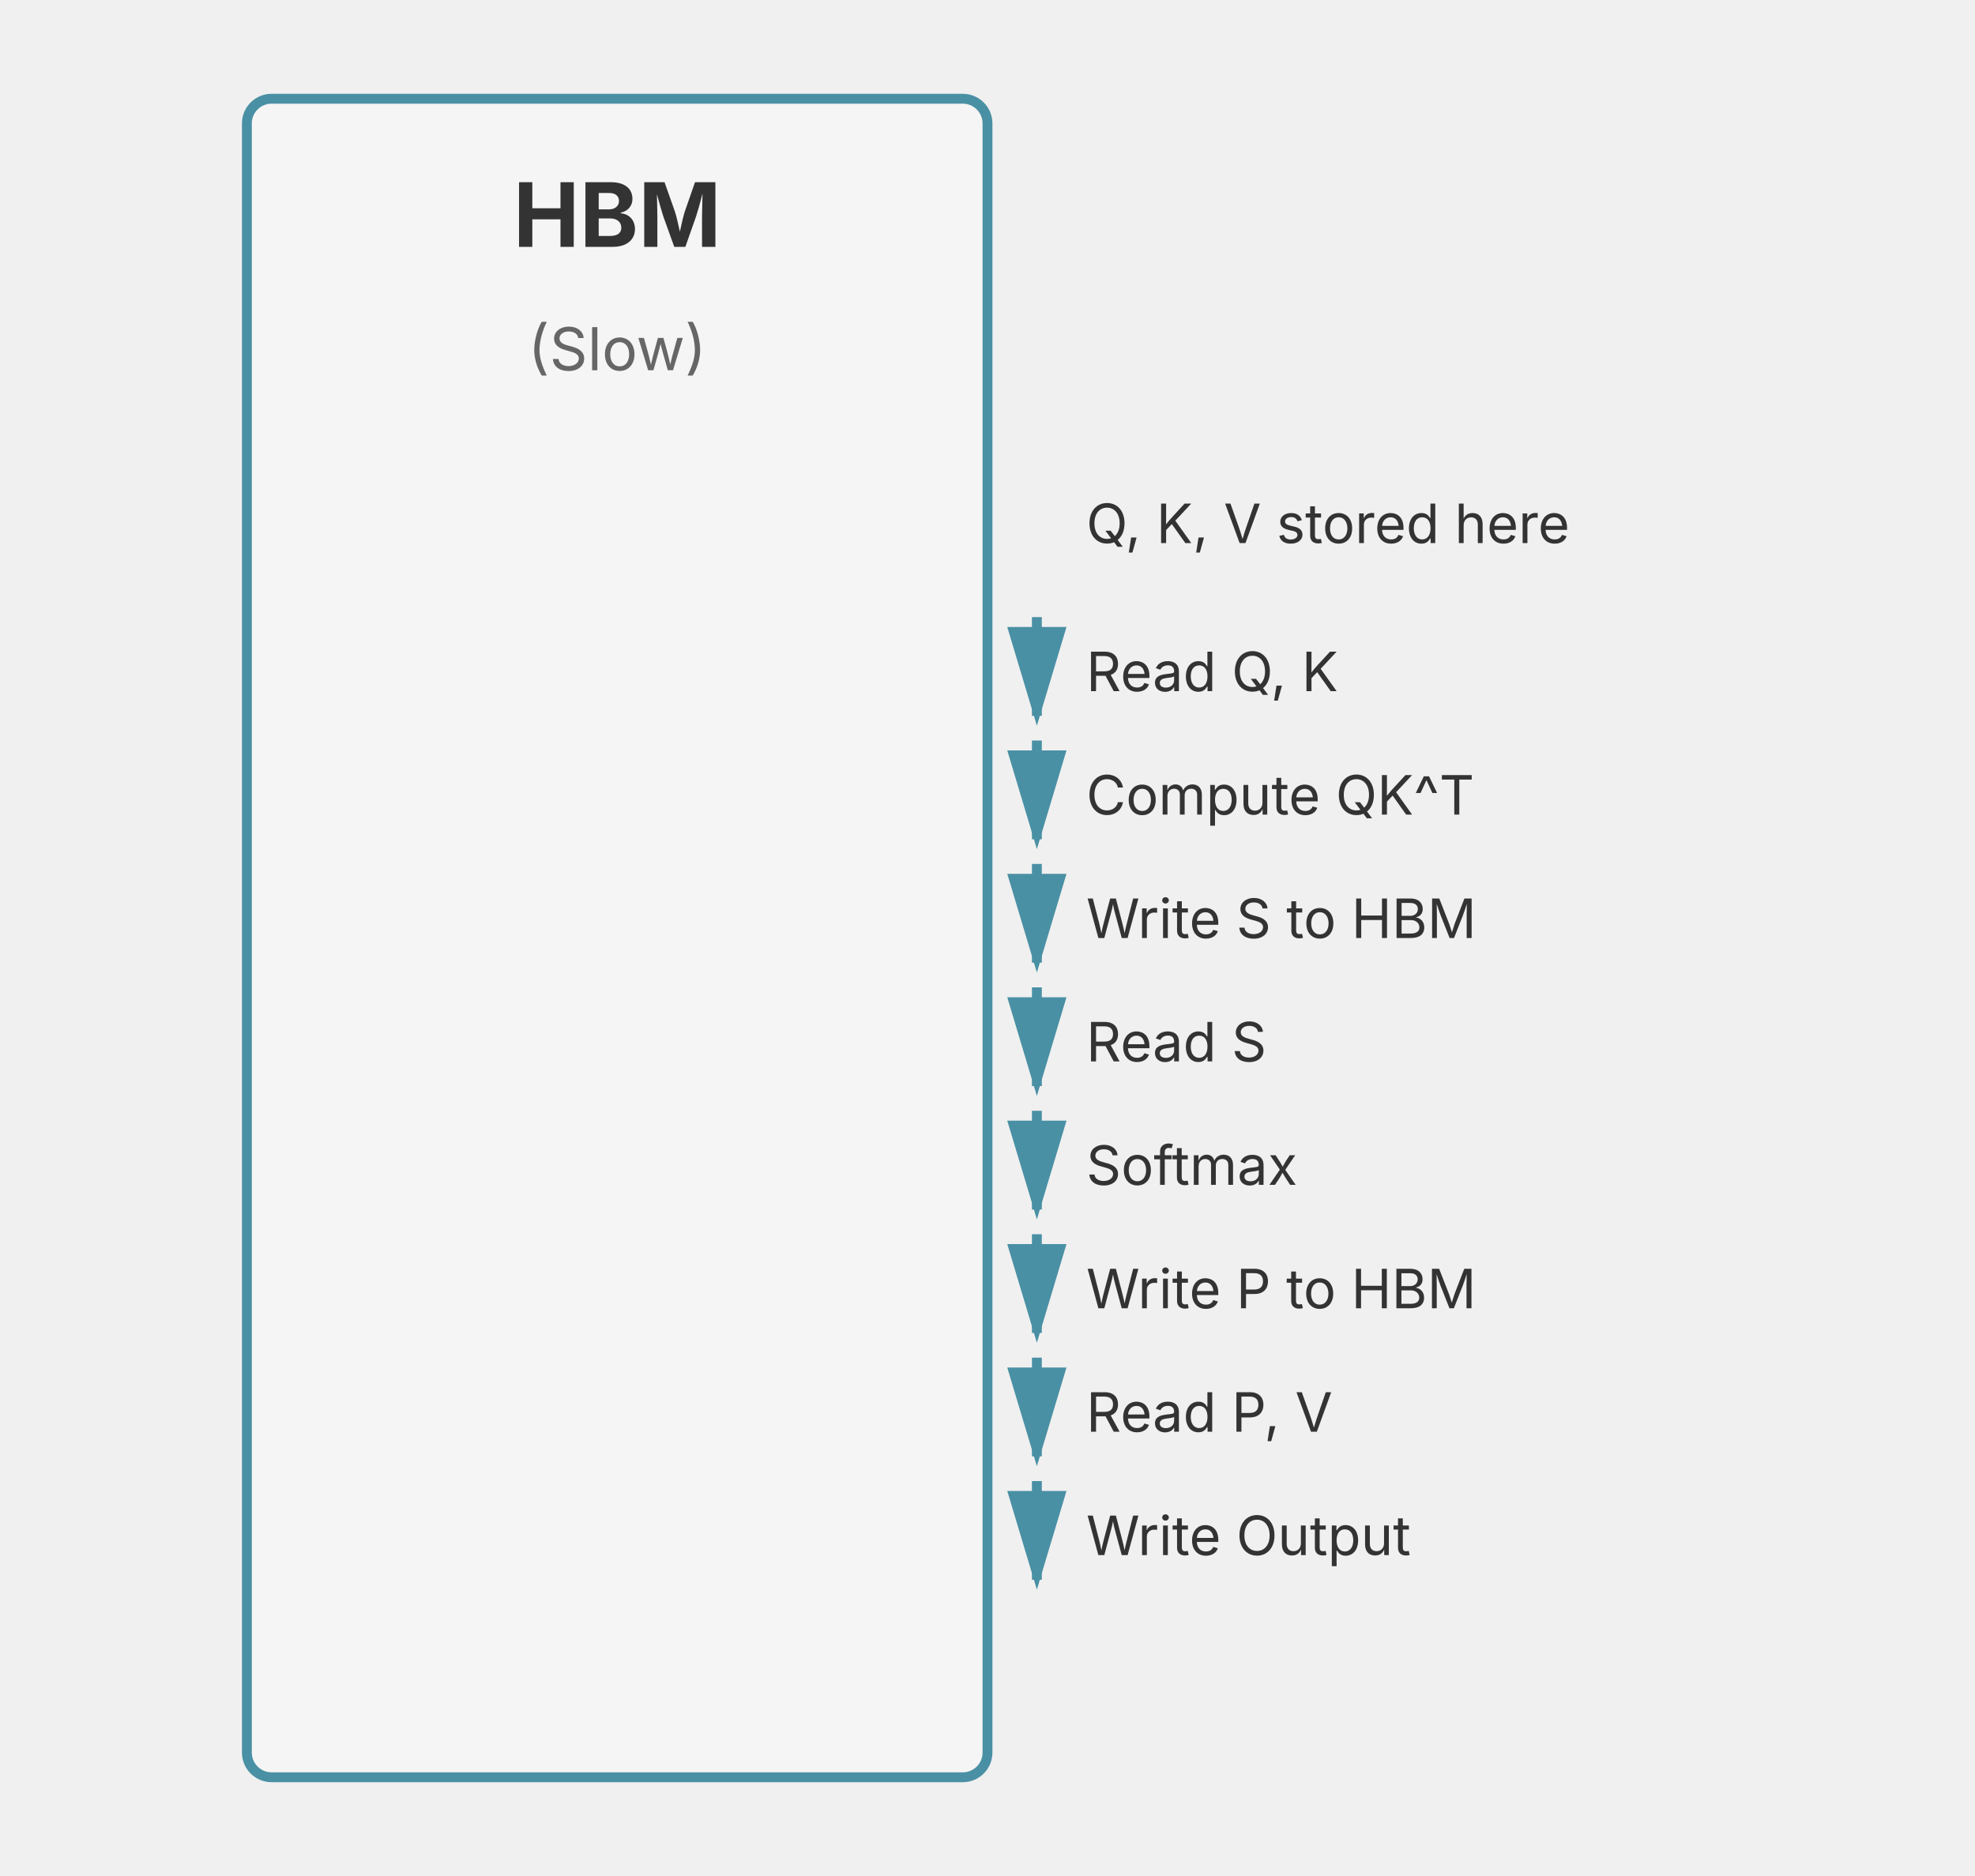
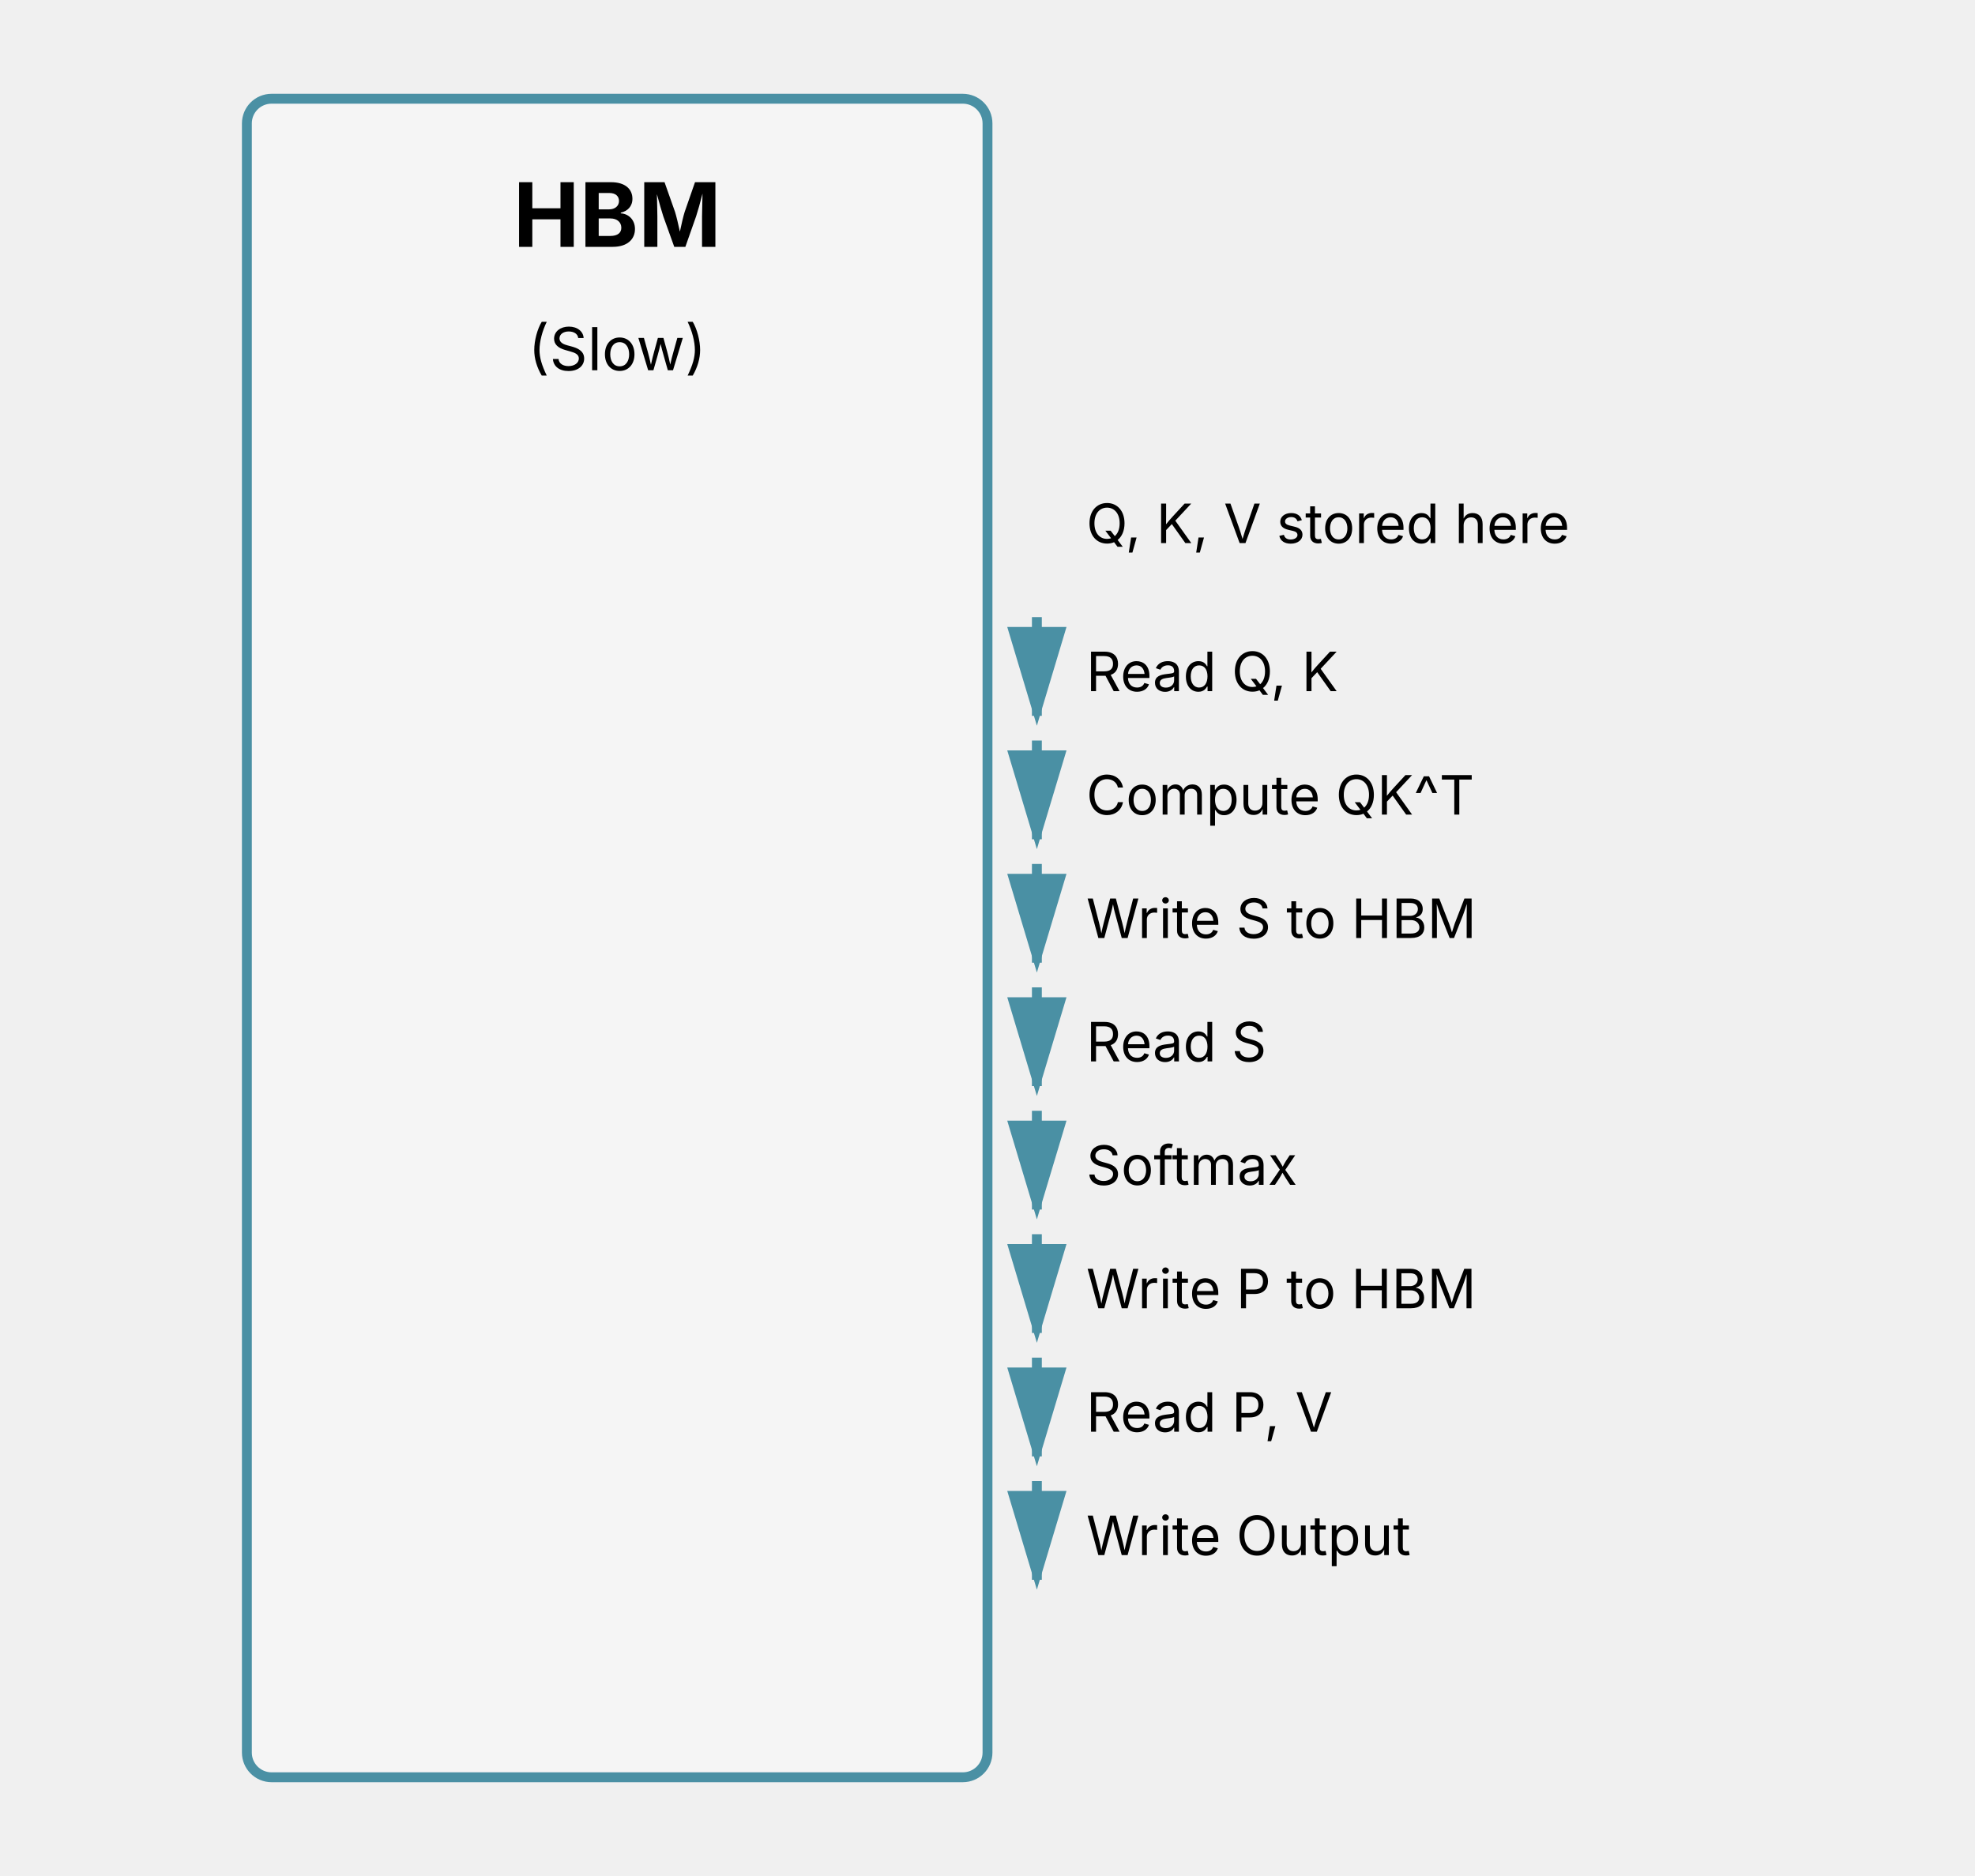
<svg xmlns="http://www.w3.org/2000/svg" viewBox="0 0 400 380" style="max-width: 400px; margin: 20px 0;">
+   <style>
+     /* Light mode (default) */
+     text { fill: #000000; }
+     .axis-text { fill: #000000; }
+     .label-text { fill: #666666; }
+     line[stroke="#333"] { stroke: #333333; }
+ 
+     /* Dark mode */
+     @media (prefers-color-scheme: dark) {
+       text { fill: #ffffff; }
+       .axis-text { fill: #ffffff; }
+       .label-text { fill: #cccccc; }
+       line[stroke="#333"] { stroke: #cccccc; }
+ 
+       /* Keep white text white in dark mode (for colored backgrounds) */
+       text[fill="#fff"],
+       text[fill="#ffffff"],
+       text[fill="white"] {
+         fill: #ffffff;
+       }
+ 
+       /* Keep colored text readable in dark mode */
+       text[fill="#E57373"] { fill: #ef5350; }
+       text[fill="#81C784"] { fill: #66bb6a; }
+       text[fill="#FFB74D"] { fill: #ffa726; }
+       text[fill="#4A90A4"] { fill: #4fc3f7; }
+     }
+   </style>
  <rect x="50" y="20" width="150" height="340" fill="#f5f5f5" stroke="#4A90A4" stroke-width="2" rx="5" />
  <text x="125" y="50" font-family="system-ui, -apple-system, sans-serif" font-size="18" font-weight="bold" fill="#333" text-anchor="middle">HBM</text>
  <text x="125" y="75" font-family="system-ui, -apple-system, sans-serif" font-size="12" fill="#666" text-anchor="middle">(Slow)</text>
  <text x="220" y="110" font-family="system-ui, -apple-system, sans-serif" font-size="11" fill="#333">Q, K, V stored here</text>
  <line x1="210" y1="125" x2="210" y2="145" stroke="#4A90A4" stroke-width="2" marker-end="url(#arrowhead)" />
  <text x="220" y="140" font-family="system-ui, -apple-system, sans-serif" font-size="11" fill="#333">Read Q, K</text>
  <line x1="210" y1="150" x2="210" y2="170" stroke="#4A90A4" stroke-width="2" marker-end="url(#arrowhead)" />
  <text x="220" y="165" font-family="system-ui, -apple-system, sans-serif" font-size="11" fill="#333">Compute QK^T</text>
  <line x1="210" y1="175" x2="210" y2="195" stroke="#4A90A4" stroke-width="2" marker-end="url(#arrowhead)" />
  <text x="220" y="190" font-family="system-ui, -apple-system, sans-serif" font-size="11" fill="#333">Write S to HBM</text>
  <line x1="210" y1="200" x2="210" y2="220" stroke="#4A90A4" stroke-width="2" marker-end="url(#arrowhead)" />
  <text x="220" y="215" font-family="system-ui, -apple-system, sans-serif" font-size="11" fill="#333">Read S</text>
  <line x1="210" y1="225" x2="210" y2="245" stroke="#4A90A4" stroke-width="2" marker-end="url(#arrowhead)" />
  <text x="220" y="240" font-family="system-ui, -apple-system, sans-serif" font-size="11" fill="#333">Softmax</text>
  <line x1="210" y1="250" x2="210" y2="270" stroke="#4A90A4" stroke-width="2" marker-end="url(#arrowhead)" />
  <text x="220" y="265" font-family="system-ui, -apple-system, sans-serif" font-size="11" fill="#333">Write P to HBM</text>
  <line x1="210" y1="275" x2="210" y2="295" stroke="#4A90A4" stroke-width="2" marker-end="url(#arrowhead)" />
  <text x="220" y="290" font-family="system-ui, -apple-system, sans-serif" font-size="11" fill="#333">Read P, V</text>
  <line x1="210" y1="300" x2="210" y2="320" stroke="#4A90A4" stroke-width="2" marker-end="url(#arrowhead)" />
  <text x="220" y="315" font-family="system-ui, -apple-system, sans-serif" font-size="11" fill="#333">Write Output</text>
  <defs>
    <marker id="arrowhead" markerWidth="10" markerHeight="10" refX="9" refY="3" orient="auto">
      <polygon points="0 0, 10 3, 0 6" fill="#4A90A4" />
    </marker>
  </defs>
</svg>
